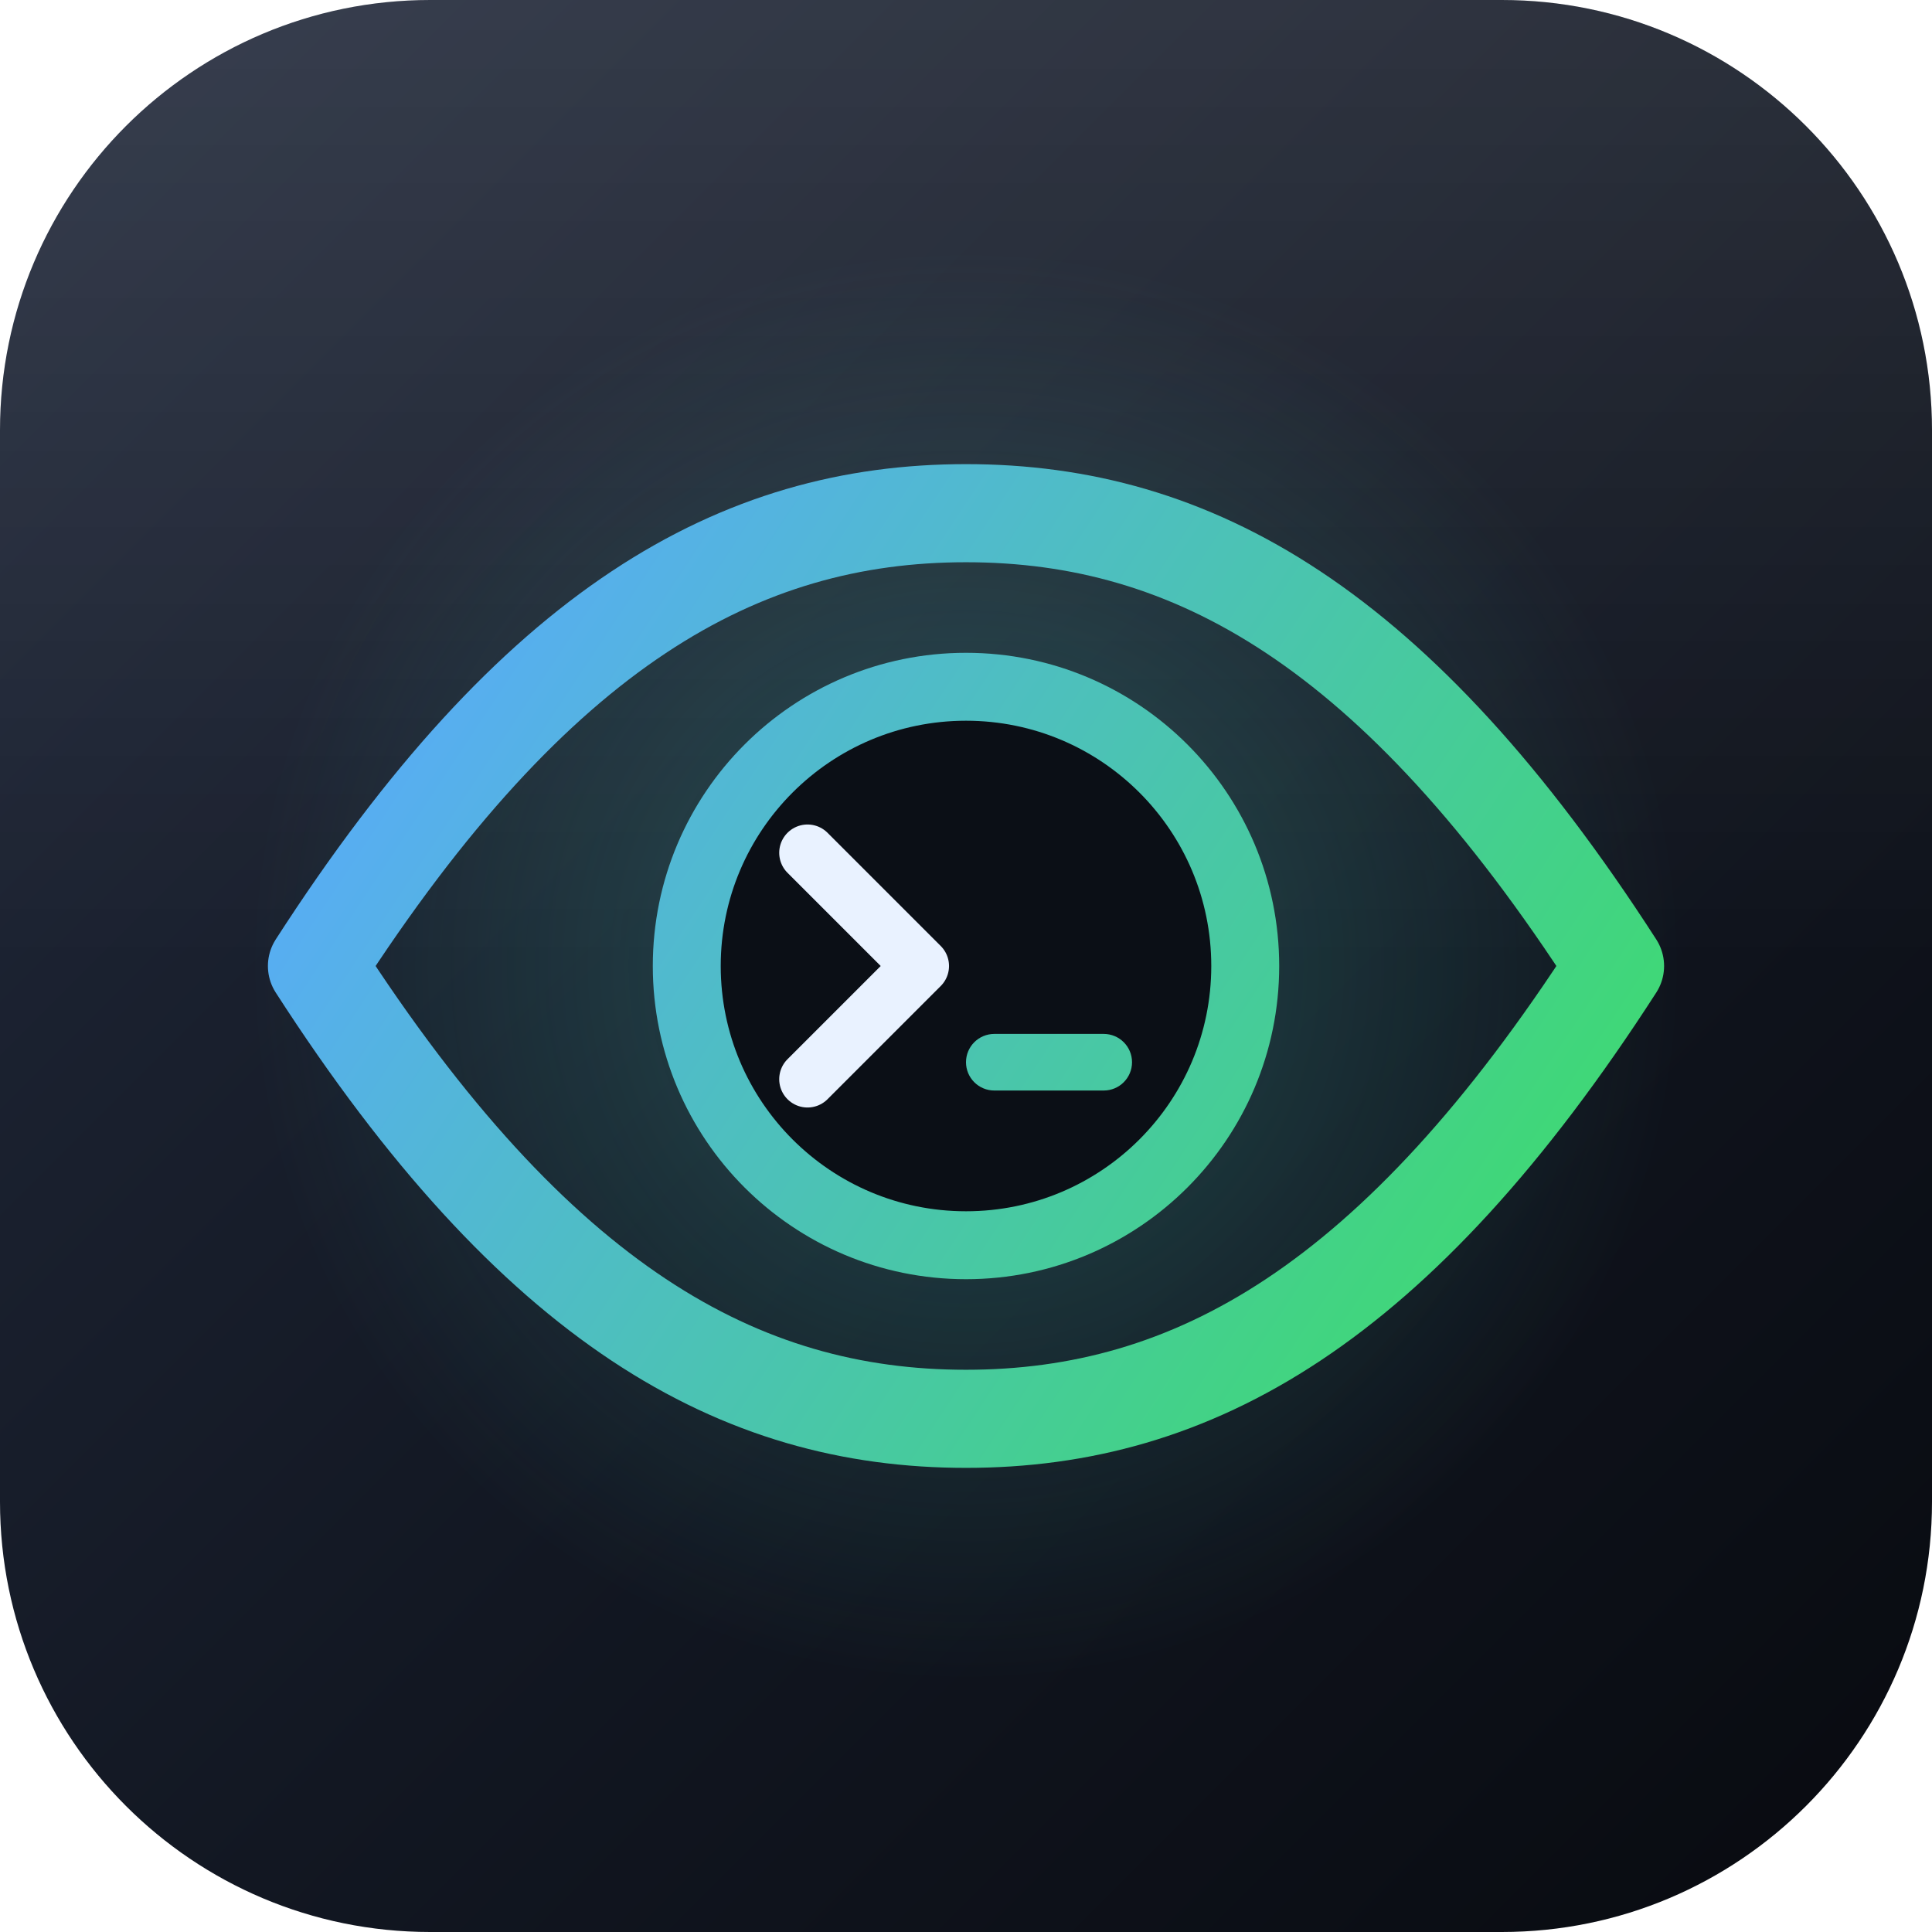
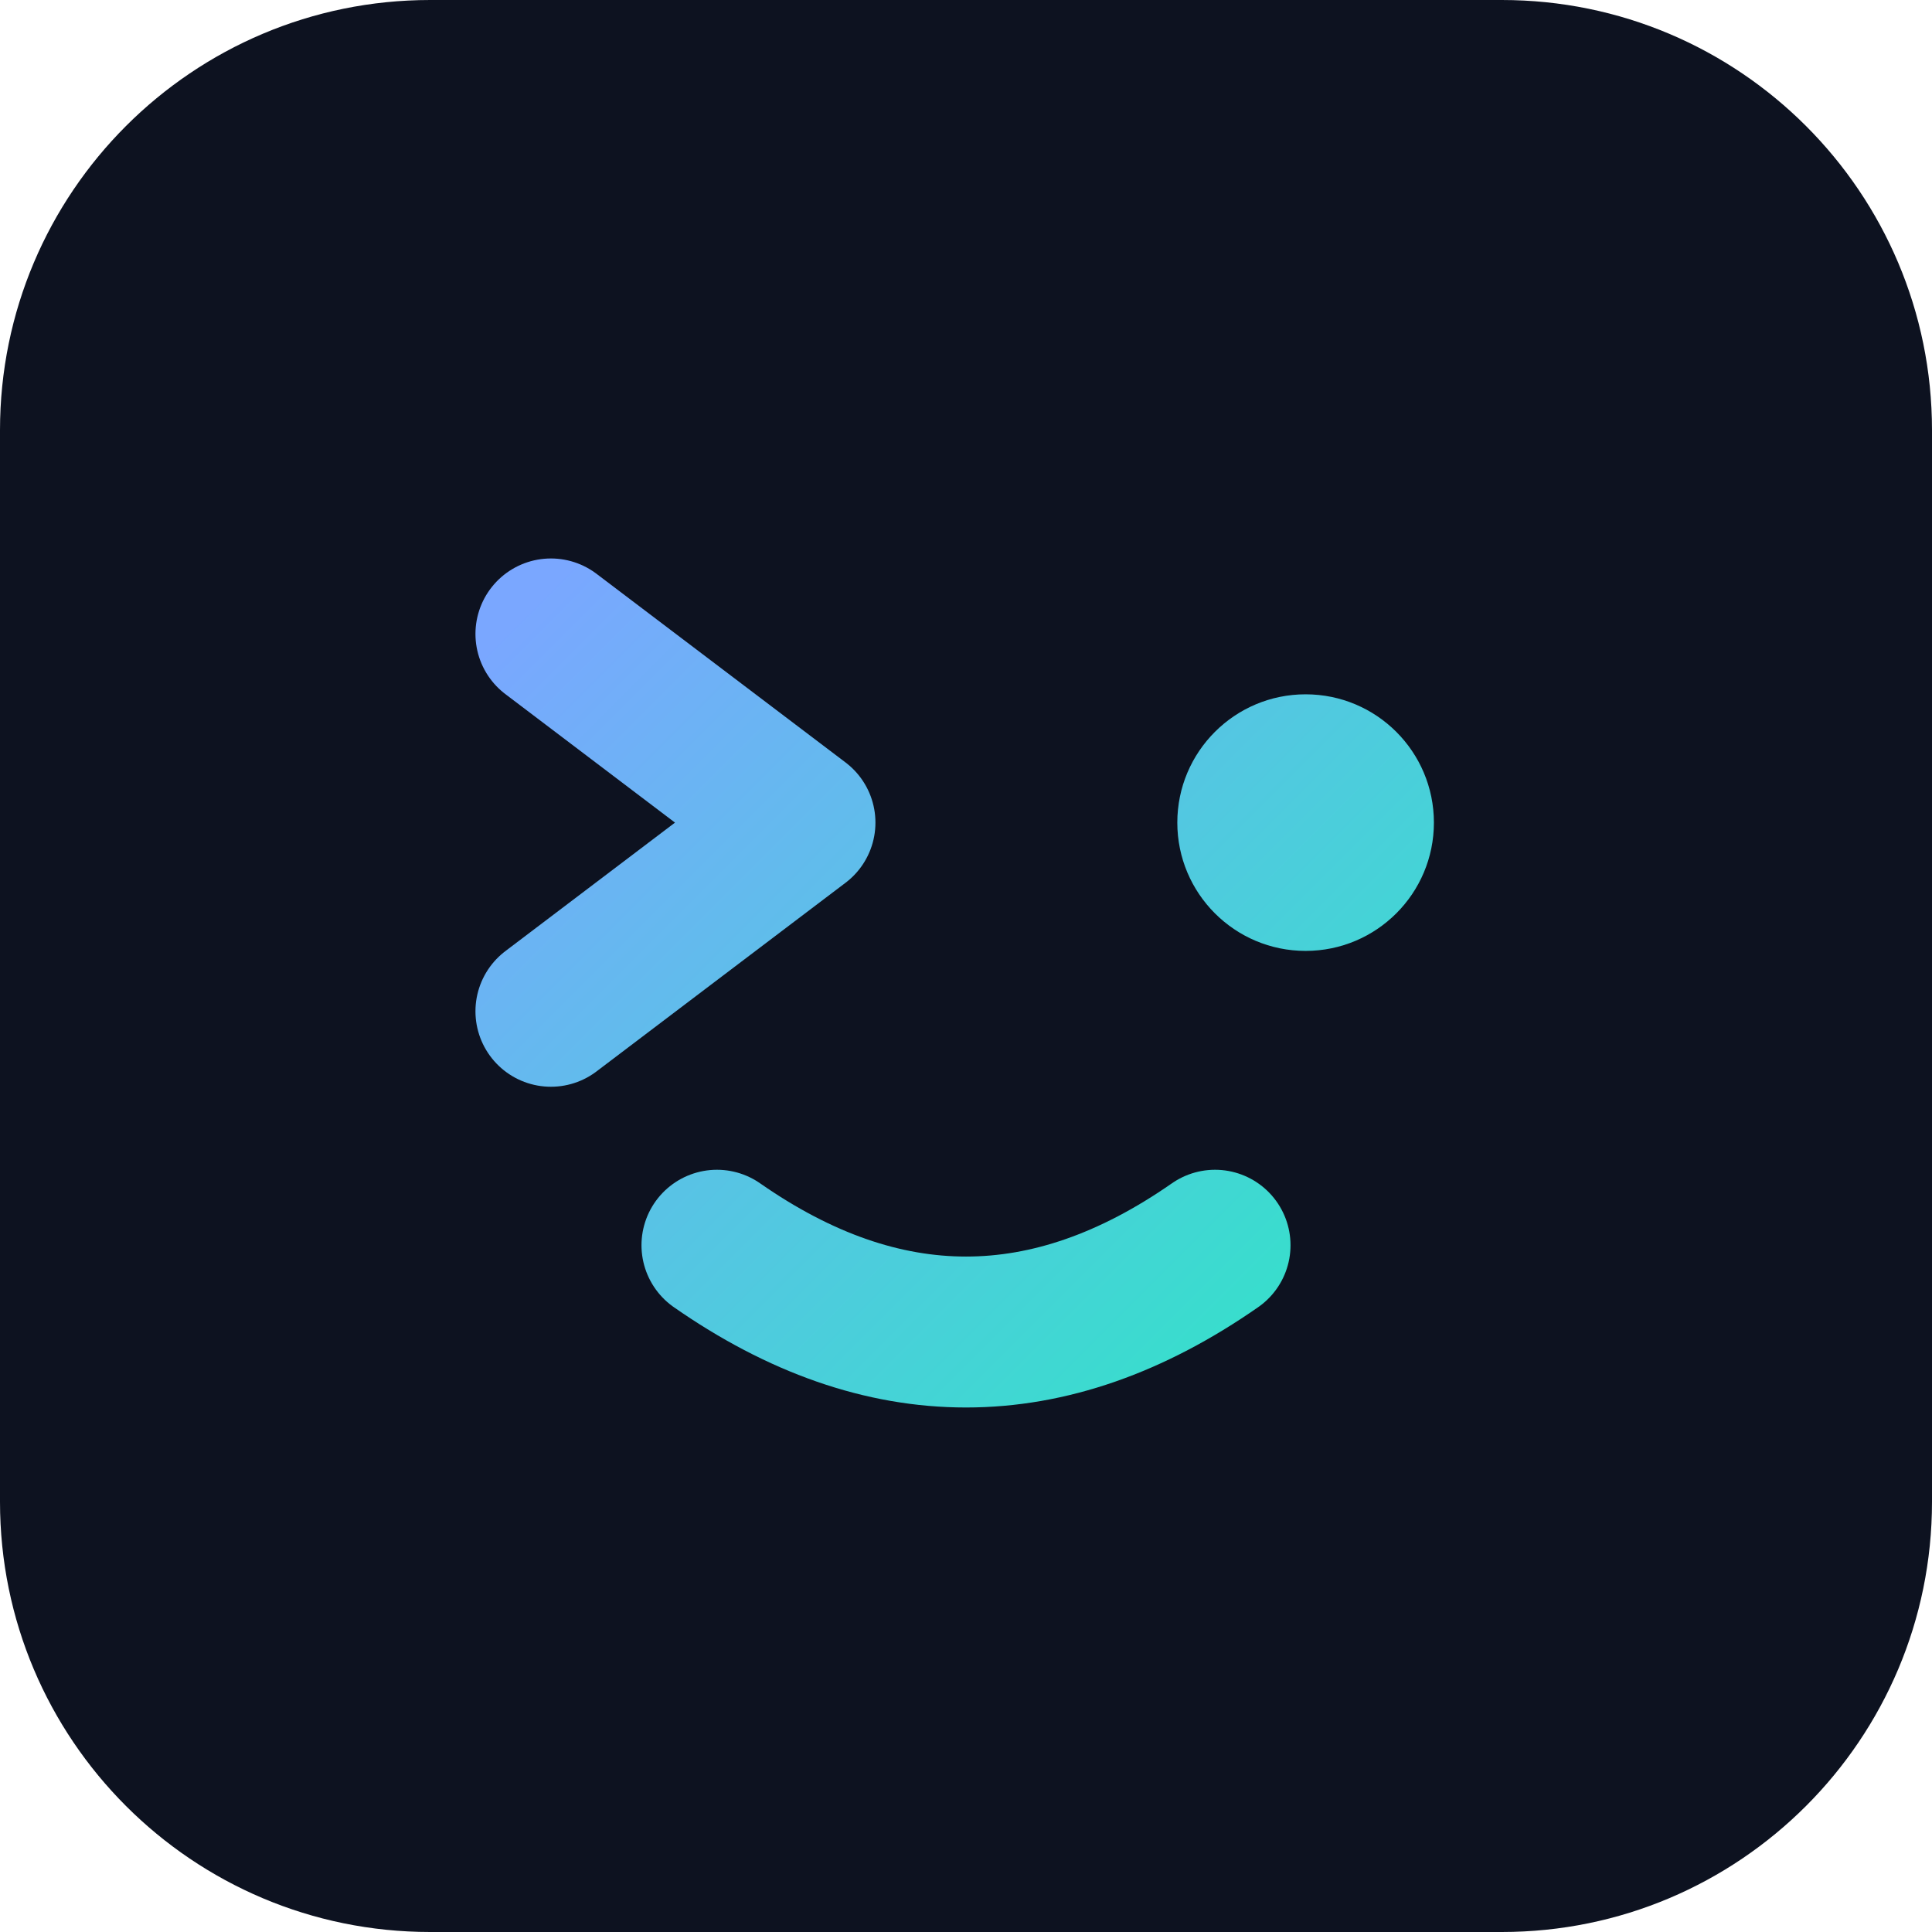
<svg xmlns="http://www.w3.org/2000/svg" viewBox="0 0 512 512" role="img" aria-label="Glimpse">
  <defs>
-     <linearGradient id="g-bg" x1="0" y1="0" x2="1" y2="1">
-       <stop offset="0" stop-color="#232B3D" />
-       <stop offset=".55" stop-color="#121722" />
-       <stop offset="1" stop-color="#080A0F" />
-     </linearGradient>
-     <linearGradient id="g-acc" x1="96" y1="150" x2="416" y2="362" gradientUnits="userSpaceOnUse">
-       <stop offset="0" stop-color="#5AA9FF" />
-       <stop offset="1" stop-color="#3DDC6A" />
-     </linearGradient>
-     <radialGradient id="g-glow" cx="256" cy="256" r="190" gradientUnits="userSpaceOnUse">
-       <stop offset="0" stop-color="#4CC2B4" stop-opacity=".30" />
-       <stop offset="1" stop-color="#4CC2B4" stop-opacity="0" />
-     </radialGradient>
-     <linearGradient id="g-shine" x1="0" y1="0" x2="0" y2="1">
-       <stop offset="0" stop-color="#FFFFFF" stop-opacity=".10" />
-       <stop offset=".5" stop-color="#FFFFFF" stop-opacity="0" />
+     <linearGradient id="g-mark" x1="140" y1="160" x2="360" y2="380" gradientUnits="userSpaceOnUse">
+       <stop offset="0" stop-color="#7AA7FF" />
+       <stop offset="1" stop-color="#2EE6C5" />
    </linearGradient>
  </defs>
  <g id="bg">
-     <rect width="512" height="512" rx="114" fill="url(#g-bg)" />
-     <rect width="512" height="512" rx="114" fill="url(#g-shine)" />
+     <rect width="512" height="512" rx="114" fill="#0D1220" />
  </g>
-   <g id="mark">
-     <circle cx="256" cy="256" r="190" fill="url(#g-glow)" />
-     <path d="M84 256C142 166 196 136 256 136S370 166 428 256C370 346 316 376 256 376S142 346 84 256Z" fill="none" stroke="url(#g-acc)" stroke-width="26" stroke-linejoin="round" />
-     <circle cx="256" cy="256" r="74" fill="#0B0F16" stroke="url(#g-acc)" stroke-width="18" />
-     <path d="M214 226l30 30-30 30" fill="none" stroke="#E9F2FF" stroke-width="15" stroke-linecap="round" stroke-linejoin="round" />
-     <rect x="256" y="274" width="44" height="15" rx="7.5" fill="url(#g-acc)" />
+   <g id="mark" fill="none" stroke="url(#g-mark)" stroke-width="40" stroke-linecap="round" stroke-linejoin="round">
+     <path d="M146 168l66 50-66 50" />
+     <circle cx="346" cy="218" r="34" fill="url(#g-mark)" stroke="none" />
+     <path d="M190 330q66 46 132 0" />
  </g>
</svg>
